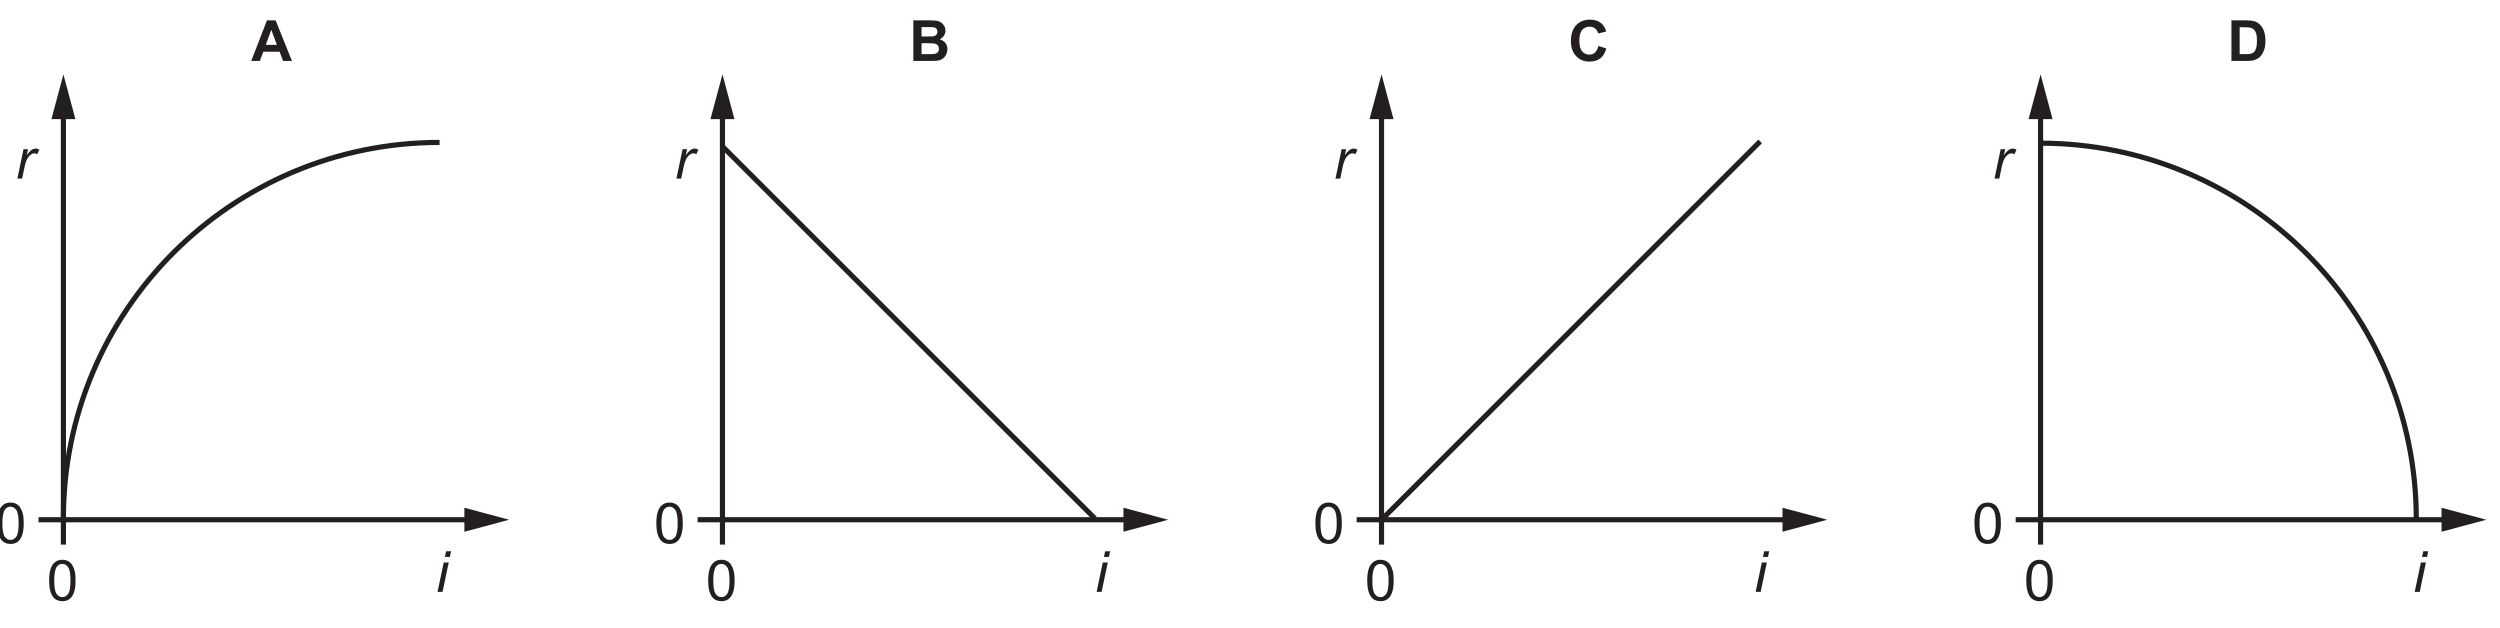
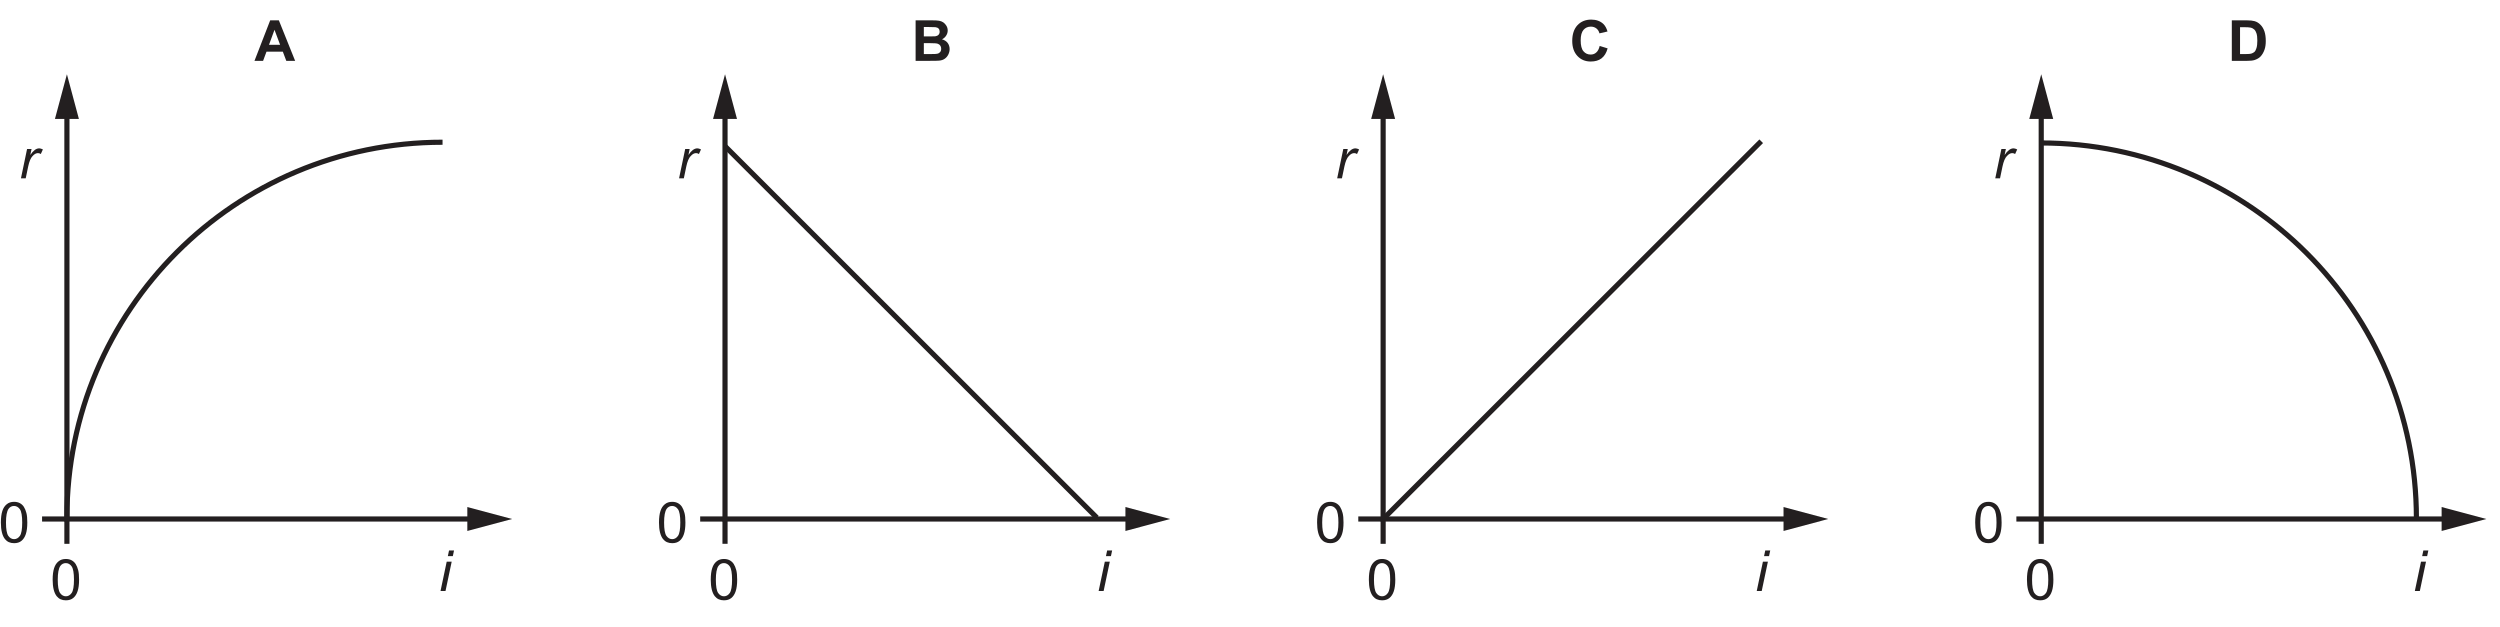
- <svg xmlns="http://www.w3.org/2000/svg" xmlns:xlink="http://www.w3.org/1999/xlink" data-id="0625_2019ON_22_q23_figB" data-width-mm="170.85" data-height-mm="42.9" data-measure="false" data-source="0625/22 ON 2019 p9" version="1.1" width="484.3" height="121.6" viewBox="0 0 484.3 121.6">
+ <svg xmlns="http://www.w3.org/2000/svg" xmlns:xlink="http://www.w3.org/1999/xlink" data-id="0625_2019ON_22_q23_figB" data-width-mm="171.1" data-height-mm="42.9" data-measure="false" data-source="0625/22 ON 2019 p9" version="1.1" width="485" height="121.600" viewBox="0 0 485 121.600">
  <defs>
    <clipPath id="clip_1">
-       <path transform="matrix(1,0,0,-1,-57.199,599.499)" d="M57.2 477.9H541.5V599.5H57.2Z" />
+       <path transform="matrix(1,0,0,-1,-56.5,599.5)" d="M56.5 477.9H541.5V599.5H56.5Z" />
    </clipPath>
    <clipPath id="clip_2">
-       <path transform="matrix(1,0,0,-1,-57.199,599.499)" d="M0 0H595V842H0Z" />
+       <path transform="matrix(1,0,0,-1,-56.5,599.5)" d="M0 0H595V842H0Z" />
    </clipPath>
    <clipPath id="clip_3">
-       <path transform="matrix(1,0,0,-1,-57.199,599.499)" d="M186.24 660.74H408.657V741.18H186.24Z" />
+       <path transform="matrix(1,0,0,-1,-56.5,599.5)" d="M186.24 660.74H408.657V741.18H186.24Z" />
    </clipPath>
    <clipPath id="clip_4">
-       <path transform="matrix(1,0,0,-1,-57.199,599.499)" d="M186.24 660.74H408.657V741.18H186.24Z" />
+       <path transform="matrix(1,0,0,-1,-56.5,599.5)" d="M186.24 660.74H408.657V741.18H186.24Z" />
    </clipPath>
    <path id="font_5_5" d="M.112 .061C.151 .012 .205-.012 .274-.012 .326-.012 .370 .001 .404 .029 .438 .057 .464 .097 .481 .149 .498 .200 .507 .268 .507 .352 .507 .423 .502 .480 .491 .521 .480 .563 .465 .599 .447 .628 .429 .657 .404 .679 .375 .695 .347 .710 .312 .718 .274 .718 .222 .718 .179 .704 .145 .676 .110 .648 .084 .610 .067 .557 .050 .505 .041 .437 .041 .352 .041 .218 .065 .121 .112 .061M.176 .594C.200 .628 .233 .645 .273 .645 .314 .645 .348 .626 .376 .587 .403 .548 .417 .470 .417 .352 .417 .234 .403 .156 .376 .117 .348 .078 .314 .059 .274 .059 .234 .059 .200 .078 .172 .117 .145 .156 .131 .234 .131 .352 .131 .470 .146 .550 .176 .594Z" />
    <path id="font_6_1" d="M.430 .715H.277L0 0H.152L.212 .162H.5L.561 0H.717L.430 .715M.256 .283 .353 .548 .452 .283H.256Z" />
    <path id="font_7_3" d="M.117 0 .160 .207C.179 .297 .205 .360 .238 .393 .270 .429 .302 .445 .333 .445 .351 .445 .368 .439 .383 .429L.420 .510C.394 .523 .372 .529 .355 .529 .328 .529 .302 .519 .276 .500 .251 .481 .224 .452 .198 .412L.220 .518H.141L.033 0H.117Z" />
    <path id="font_7_2" d="M.248 .615 .269 .715H.181L.160 .615H.248M.119 0 .228 .518H.140L.031 0H.119Z" />
    <path id="font_6_2" d="M.072 0H.316C.408 .000 .466 .001 .490 .004 .529 .008 .561 .019 .587 .038 .613 .056 .634 .081 .649 .112 .664 .143 .672 .174 .672 .207 .672 .248 .660 .285 .638 .315 .614 .347 .580 .368 .537 .380 .567 .394 .592 .416 .610 .444 .628 .472 .638 .502 .638 .535 .638 .566 .630 .594 .615 .619 .600 .644 .582 .664 .560 .679 .538 .694 .513 .703 .485 .708 .457 .713 .416 .715 .358 .715H.072V0M.300 .597C.368 .597 .409 .595 .423 .594 .447 .591 .466 .582 .478 .569 .490 .555 .496 .537 .496 .515 .496 .492 .489 .473 .475 .459 .461 .445 .441 .436 .417 .433 .403 .432 .368 .431 .312 .431H.217V.597H.300M.334 .312C.400 .312 .442 .309 .462 .302 .482 .295 .497 .284 .507 .269 .518 .254 .523 .236 .523 .214 .523 .189 .516 .168 .503 .153 .489 .138 .472 .128 .450 .125 .436 .121 .403 .120 .351 .120H.217V.312H.334Z" />
    <path id="font_6_3" d="M.470 .148C.444 .123 .410 .111 .371 .111 .319 .111 .277 .130 .244 .169 .211 .207 .195 .271 .195 .362 .195 .447 .212 .509 .245 .547 .278 .585 .321 .604 .375 .604 .412 .604 .445 .593 .472 .572 .5 .550 .517 .521 .526 .485L.668 .518C.652 .575 .627 .619 .595 .651 .541 .702 .469 .728 .381 .728 .281 .728 .200 .695 .138 .629 .077 .563 .046 .470 .046 .351 .046 .238 .077 .150 .138 .085 .199 .020 .277-.012 .372-.012 .449-.012 .513 .006 .563 .044 .613 .083 .649 .141 .670 .220L.530 .263C.518 .211 .498 .172 .470 .148Z" />
    <path id="font_6_4" d="M.072 0H.343C.397 0 .439 .004 .472 .014 .514 .028 .548 .047 .573 .071 .606 .104 .631 .146 .649 .198 .664 .240 .671 .291 .671 .350 .671 .417 .663 .474 .648 .519 .632 .565 .610 .604 .579 .635 .549 .667 .514 .689 .472 .701 .440 .710 .395 .715 .336 .715H.072V0M.282 .594C.340 .594 .380 .592 .400 .587 .427 .582 .449 .570 .467 .554 .485 .537 .498 .514 .507 .485 .517 .455 .522 .412 .522 .357 .522 .301 .517 .258 .507 .226 .498 .194 .485 .171 .470 .157 .454 .143 .435 .133 .412 .127 .394 .122 .365 .120 .325 .120H.217V.594H.282Z" />
    <path id="font_8_3" d="" />
    <clipPath id="clip_9">
-       <path transform="matrix(1,0,0,-1,-57.199,599.499)" d="M72.72 223.46H521.886V302.026H72.72Z" />
+       <path transform="matrix(1,0,0,-1,-56.5,599.5)" d="M72.72 223.46H521.886V302.026H72.72Z" />
    </clipPath>
    <clipPath id="clip_10">
-       <path transform="matrix(1,0,0,-1,-57.199,599.499)" d="M72.72 223.46H521.886V302.026H72.72Z" />
+       <path transform="matrix(1,0,0,-1,-56.5,599.5)" d="M72.72 223.46H521.886V302.026H72.72Z" />
    </clipPath>
  </defs>
  <g clip-path="url(#clip_1)">
    <g clip-path="url(#clip_2)">
      <g clip-path="url(#clip_3)" />
      <g clip-path="url(#clip_4)" />
-       <path transform="matrix(1,0,0,-1,-57.199,599.499)" stroke-width="1" stroke-linecap="butt" stroke-miterlimit="10" stroke-linejoin="miter" fill="none" stroke="#231f20" d="M148.745 498.814H69.481V578.01" />
-       <path transform="matrix(1,0,0,-1,-57.199,599.499)" d="M147.16 501.136 155.833 498.815 147.16 496.491V501.136" fill="#231f20" />
-       <path transform="matrix(1,0,0,-1,-57.199,599.499)" d="M71.806 576.425 69.483 585.092 67.158 576.425H71.806" fill="#231f20" />
-       <path transform="matrix(1,0,0,-1,-57.199,599.499)" stroke-width="1" stroke-linecap="butt" stroke-miterlimit="10" stroke-linejoin="miter" fill="none" stroke="#231f20" d="M69.481 498.814V493.998M69.481 498.814H64.662" />
-       <use data-text="0" xlink:href="#font_5_5" transform="matrix(11,0,0,-10.990,-.979,105.245)" fill="#231f20" />
-       <use data-text="0" xlink:href="#font_5_5" transform="matrix(11,0,0,-10.990,9.064,116.330)" fill="#231f20" />
-       <use data-text="A" xlink:href="#font_6_1" transform="matrix(11,0,0,-10.990,48.669,11.803)" fill="#231f20" />
-       <use data-text="r" xlink:href="#font_7_3" transform="matrix(11,0,0,-10.990,3.003,34.594)" fill="#231f20" />
-       <use data-text="i" xlink:href="#font_7_2" transform="matrix(11,0,0,-10.990,84.421,114.653)" fill="#231f20" />
-       <path transform="matrix(1,0,0,-1,-57.199,599.499)" stroke-width="1" stroke-linecap="butt" stroke-miterlimit="10" stroke-linejoin="miter" fill="none" stroke="#231f20" d="M276.418 498.814H197.154V578.01" />
-       <path transform="matrix(1,0,0,-1,-57.199,599.499)" d="M274.832 501.136 283.505 498.815 274.832 496.491V501.136" fill="#231f20" />
-       <path transform="matrix(1,0,0,-1,-57.199,599.499)" d="M199.478 576.425 197.156 585.092 194.83 576.425H199.478" fill="#231f20" />
-       <path transform="matrix(1,0,0,-1,-57.199,599.499)" stroke-width="1" stroke-linecap="butt" stroke-miterlimit="10" stroke-linejoin="miter" fill="none" stroke="#231f20" d="M197.154 498.814V493.998M324.827 498.814 398.171 572.096M192.335 498.814H197.154" />
-       <use data-text="0" xlink:href="#font_5_5" transform="matrix(11,0,0,-10.990,126.693,105.245)" fill="#231f20" />
-       <use data-text="0" xlink:href="#font_5_5" transform="matrix(11,0,0,-10.990,136.735,116.330)" fill="#231f20" />
-       <use data-text="B" xlink:href="#font_6_2" transform="matrix(11,0,0,-10.990,176.137,11.803)" fill="#231f20" />
-       <use data-text="r" xlink:href="#font_7_3" transform="matrix(11,0,0,-10.990,130.677,34.594)" fill="#231f20" />
-       <use data-text="i" xlink:href="#font_7_2" transform="matrix(11,0,0,-10.990,212.094,114.653)" fill="#231f20" />
-       <path transform="matrix(1,0,0,-1,-57.199,599.499)" stroke-width="1" stroke-linecap="butt" stroke-miterlimit="10" stroke-linejoin="miter" fill="none" stroke="#231f20" d="M404.09 498.814H324.827V578.01" />
-       <path transform="matrix(1,0,0,-1,-57.199,599.499)" d="M402.504 501.136 411.177 498.815 402.504 496.491V501.136" fill="#231f20" />
-       <path transform="matrix(1,0,0,-1,-57.199,599.499)" d="M327.151 576.425 324.828 585.092 322.503 576.425H327.151" fill="#231f20" />
-       <path transform="matrix(1,0,0,-1,-57.199,599.499)" stroke-width="1" stroke-linecap="butt" stroke-miterlimit="10" stroke-linejoin="miter" fill="none" stroke="#231f20" d="M324.827 498.814V493.998M324.827 498.814H320.008" />
-       <use data-text="0" xlink:href="#font_5_5" transform="matrix(11,0,0,-10.990,254.365,105.245)" fill="#231f20" />
-       <use data-text="0" xlink:href="#font_5_5" transform="matrix(11,0,0,-10.990,264.409,116.330)" fill="#231f20" />
-       <use data-text="C" xlink:href="#font_6_3" transform="matrix(11,0,0,-10.990,303.808,11.803)" fill="#231f20" />
-       <use data-text="r" xlink:href="#font_7_3" transform="matrix(11,0,0,-10.990,258.349,34.594)" fill="#231f20" />
-       <use data-text="i" xlink:href="#font_7_2" transform="matrix(11,0,0,-10.990,339.766,114.653)" fill="#231f20" />
-       <path transform="matrix(1,0,0,-1,-57.199,599.499)" stroke-width="1" stroke-linecap="butt" stroke-miterlimit="10" stroke-linejoin="miter" fill="none" stroke="#231f20" d="M531.761 498.814H452.498V578.01" />
-       <path transform="matrix(1,0,0,-1,-57.199,599.499)" d="M530.175 501.136 538.849 498.815 530.175 496.491V501.136" fill="#231f20" />
-       <path transform="matrix(1,0,0,-1,-57.199,599.499)" d="M454.822 576.425 452.499 585.092 450.174 576.425H454.822" fill="#231f20" />
-       <path transform="matrix(1,0,0,-1,-57.199,599.499)" stroke-width="1" stroke-linecap="butt" stroke-miterlimit="10" stroke-linejoin="miter" fill="none" stroke="#231f20" d="M452.498 498.814V493.998M452.498 498.814H447.677" />
-       <use data-text="0" xlink:href="#font_5_5" transform="matrix(11,0,0,-10.990,382.036,105.245)" fill="#231f20" />
-       <use data-text="0" xlink:href="#font_5_5" transform="matrix(11,0,0,-10.990,392.079,116.330)" fill="#231f20" />
-       <use data-text="D" xlink:href="#font_6_4" transform="matrix(11,0,0,-10.990,431.480,11.803)" fill="#231f20" />
-       <use data-text="r" xlink:href="#font_7_3" transform="matrix(11,0,0,-10.990,386.019,34.594)" fill="#231f20" />
-       <use data-text="i" xlink:href="#font_7_2" transform="matrix(11,0,0,-10.990,467.438,114.653)" fill="#231f20" />
-       <path transform="matrix(1,0,0,-1,-57.199,599.499)" stroke-width="1" stroke-linecap="butt" stroke-miterlimit="10" stroke-linejoin="miter" fill="none" stroke="#231f20" d="M452.41 571.766C492.657 571.766 525.283 539.167 525.283 498.955M69.481 499.095C69.481 539.309 102.108 571.907 142.355 571.907M197.21 571.086 269.293 499.064" />
+       <path transform="matrix(1,0,0,-1,-56.5,599.5)" stroke-width="1" stroke-linecap="butt" stroke-miterlimit="10" stroke-linejoin="miter" fill="none" stroke="#231f20" d="M148.745 498.814H69.481V578.01" />
+       <path transform="matrix(1,0,0,-1,-56.5,599.5)" d="M147.16 501.136 155.833 498.815 147.16 496.491V501.136" fill="#231f20" />
+       <path transform="matrix(1,0,0,-1,-56.5,599.5)" d="M71.806 576.425 69.483 585.092 67.158 576.425H71.806" fill="#231f20" />
+       <path transform="matrix(1,0,0,-1,-56.5,599.5)" stroke-width="1" stroke-linecap="butt" stroke-miterlimit="10" stroke-linejoin="miter" fill="none" stroke="#231f20" d="M69.481 498.814V493.998M69.481 498.814H64.662" />
+       <use data-text="0" xlink:href="#font_5_5" transform="matrix(11,0,0,-10.990,-.279,105.245)" fill="#231f20" />
+       <use data-text="0" xlink:href="#font_5_5" transform="matrix(11,0,0,-10.990,9.764,116.330)" fill="#231f20" />
+       <use data-text="A" xlink:href="#font_6_1" transform="matrix(11,0,0,-10.990,49.369,11.803)" fill="#231f20" />
+       <use data-text="r" xlink:href="#font_7_3" transform="matrix(11,0,0,-10.990,3.702,34.594)" fill="#231f20" />
+       <use data-text="i" xlink:href="#font_7_2" transform="matrix(11,0,0,-10.990,85.121,114.653)" fill="#231f20" />
+       <path transform="matrix(1,0,0,-1,-56.5,599.5)" stroke-width="1" stroke-linecap="butt" stroke-miterlimit="10" stroke-linejoin="miter" fill="none" stroke="#231f20" d="M276.418 498.814H197.154V578.01" />
+       <path transform="matrix(1,0,0,-1,-56.5,599.5)" d="M274.832 501.136 283.505 498.815 274.832 496.491V501.136" fill="#231f20" />
+       <path transform="matrix(1,0,0,-1,-56.5,599.5)" d="M199.478 576.425 197.156 585.092 194.83 576.425H199.478" fill="#231f20" />
+       <path transform="matrix(1,0,0,-1,-56.5,599.5)" stroke-width="1" stroke-linecap="butt" stroke-miterlimit="10" stroke-linejoin="miter" fill="none" stroke="#231f20" d="M197.154 498.814V493.998M324.827 498.814 398.171 572.096M192.335 498.814H197.154" />
+       <use data-text="0" xlink:href="#font_5_5" transform="matrix(11,0,0,-10.990,127.393,105.245)" fill="#231f20" />
+       <use data-text="0" xlink:href="#font_5_5" transform="matrix(11,0,0,-10.990,137.435,116.330)" fill="#231f20" />
+       <use data-text="B" xlink:href="#font_6_2" transform="matrix(11,0,0,-10.990,176.837,11.803)" fill="#231f20" />
+       <use data-text="r" xlink:href="#font_7_3" transform="matrix(11,0,0,-10.990,131.377,34.594)" fill="#231f20" />
+       <use data-text="i" xlink:href="#font_7_2" transform="matrix(11,0,0,-10.990,212.794,114.653)" fill="#231f20" />
+       <path transform="matrix(1,0,0,-1,-56.5,599.5)" stroke-width="1" stroke-linecap="butt" stroke-miterlimit="10" stroke-linejoin="miter" fill="none" stroke="#231f20" d="M404.09 498.814H324.827V578.01" />
+       <path transform="matrix(1,0,0,-1,-56.5,599.5)" d="M402.504 501.136 411.177 498.815 402.504 496.491V501.136" fill="#231f20" />
+       <path transform="matrix(1,0,0,-1,-56.5,599.5)" d="M327.151 576.425 324.828 585.092 322.503 576.425H327.151" fill="#231f20" />
+       <path transform="matrix(1,0,0,-1,-56.5,599.5)" stroke-width="1" stroke-linecap="butt" stroke-miterlimit="10" stroke-linejoin="miter" fill="none" stroke="#231f20" d="M324.827 498.814V493.998M324.827 498.814H320.008" />
+       <use data-text="0" xlink:href="#font_5_5" transform="matrix(11,0,0,-10.990,255.065,105.245)" fill="#231f20" />
+       <use data-text="0" xlink:href="#font_5_5" transform="matrix(11,0,0,-10.990,265.109,116.330)" fill="#231f20" />
+       <use data-text="C" xlink:href="#font_6_3" transform="matrix(11,0,0,-10.990,304.508,11.803)" fill="#231f20" />
+       <use data-text="r" xlink:href="#font_7_3" transform="matrix(11,0,0,-10.990,259.049,34.594)" fill="#231f20" />
+       <use data-text="i" xlink:href="#font_7_2" transform="matrix(11,0,0,-10.990,340.466,114.653)" fill="#231f20" />
+       <path transform="matrix(1,0,0,-1,-56.5,599.5)" stroke-width="1" stroke-linecap="butt" stroke-miterlimit="10" stroke-linejoin="miter" fill="none" stroke="#231f20" d="M531.761 498.814H452.498V578.01" />
+       <path transform="matrix(1,0,0,-1,-56.5,599.5)" d="M530.175 501.136 538.849 498.815 530.175 496.491V501.136" fill="#231f20" />
+       <path transform="matrix(1,0,0,-1,-56.5,599.5)" d="M454.822 576.425 452.499 585.092 450.174 576.425H454.822" fill="#231f20" />
+       <path transform="matrix(1,0,0,-1,-56.5,599.5)" stroke-width="1" stroke-linecap="butt" stroke-miterlimit="10" stroke-linejoin="miter" fill="none" stroke="#231f20" d="M452.498 498.814V493.998M452.498 498.814H447.677" />
+       <use data-text="0" xlink:href="#font_5_5" transform="matrix(11,0,0,-10.990,382.736,105.245)" fill="#231f20" />
+       <use data-text="0" xlink:href="#font_5_5" transform="matrix(11,0,0,-10.990,392.779,116.330)" fill="#231f20" />
+       <use data-text="D" xlink:href="#font_6_4" transform="matrix(11,0,0,-10.990,432.180,11.803)" fill="#231f20" />
+       <use data-text="r" xlink:href="#font_7_3" transform="matrix(11,0,0,-10.990,386.719,34.594)" fill="#231f20" />
+       <use data-text="i" xlink:href="#font_7_2" transform="matrix(11,0,0,-10.990,468.138,114.653)" fill="#231f20" />
+       <path transform="matrix(1,0,0,-1,-56.5,599.5)" stroke-width="1" stroke-linecap="butt" stroke-miterlimit="10" stroke-linejoin="miter" fill="none" stroke="#231f20" d="M452.41 571.766C492.657 571.766 525.283 539.167 525.283 498.955M69.481 499.095C69.481 539.309 102.108 571.907 142.355 571.907M197.21 571.086 269.293 499.064" />
      <g clip-path="url(#clip_9)" />
      <g clip-path="url(#clip_10)" />
    </g>
  </g>
</svg>
